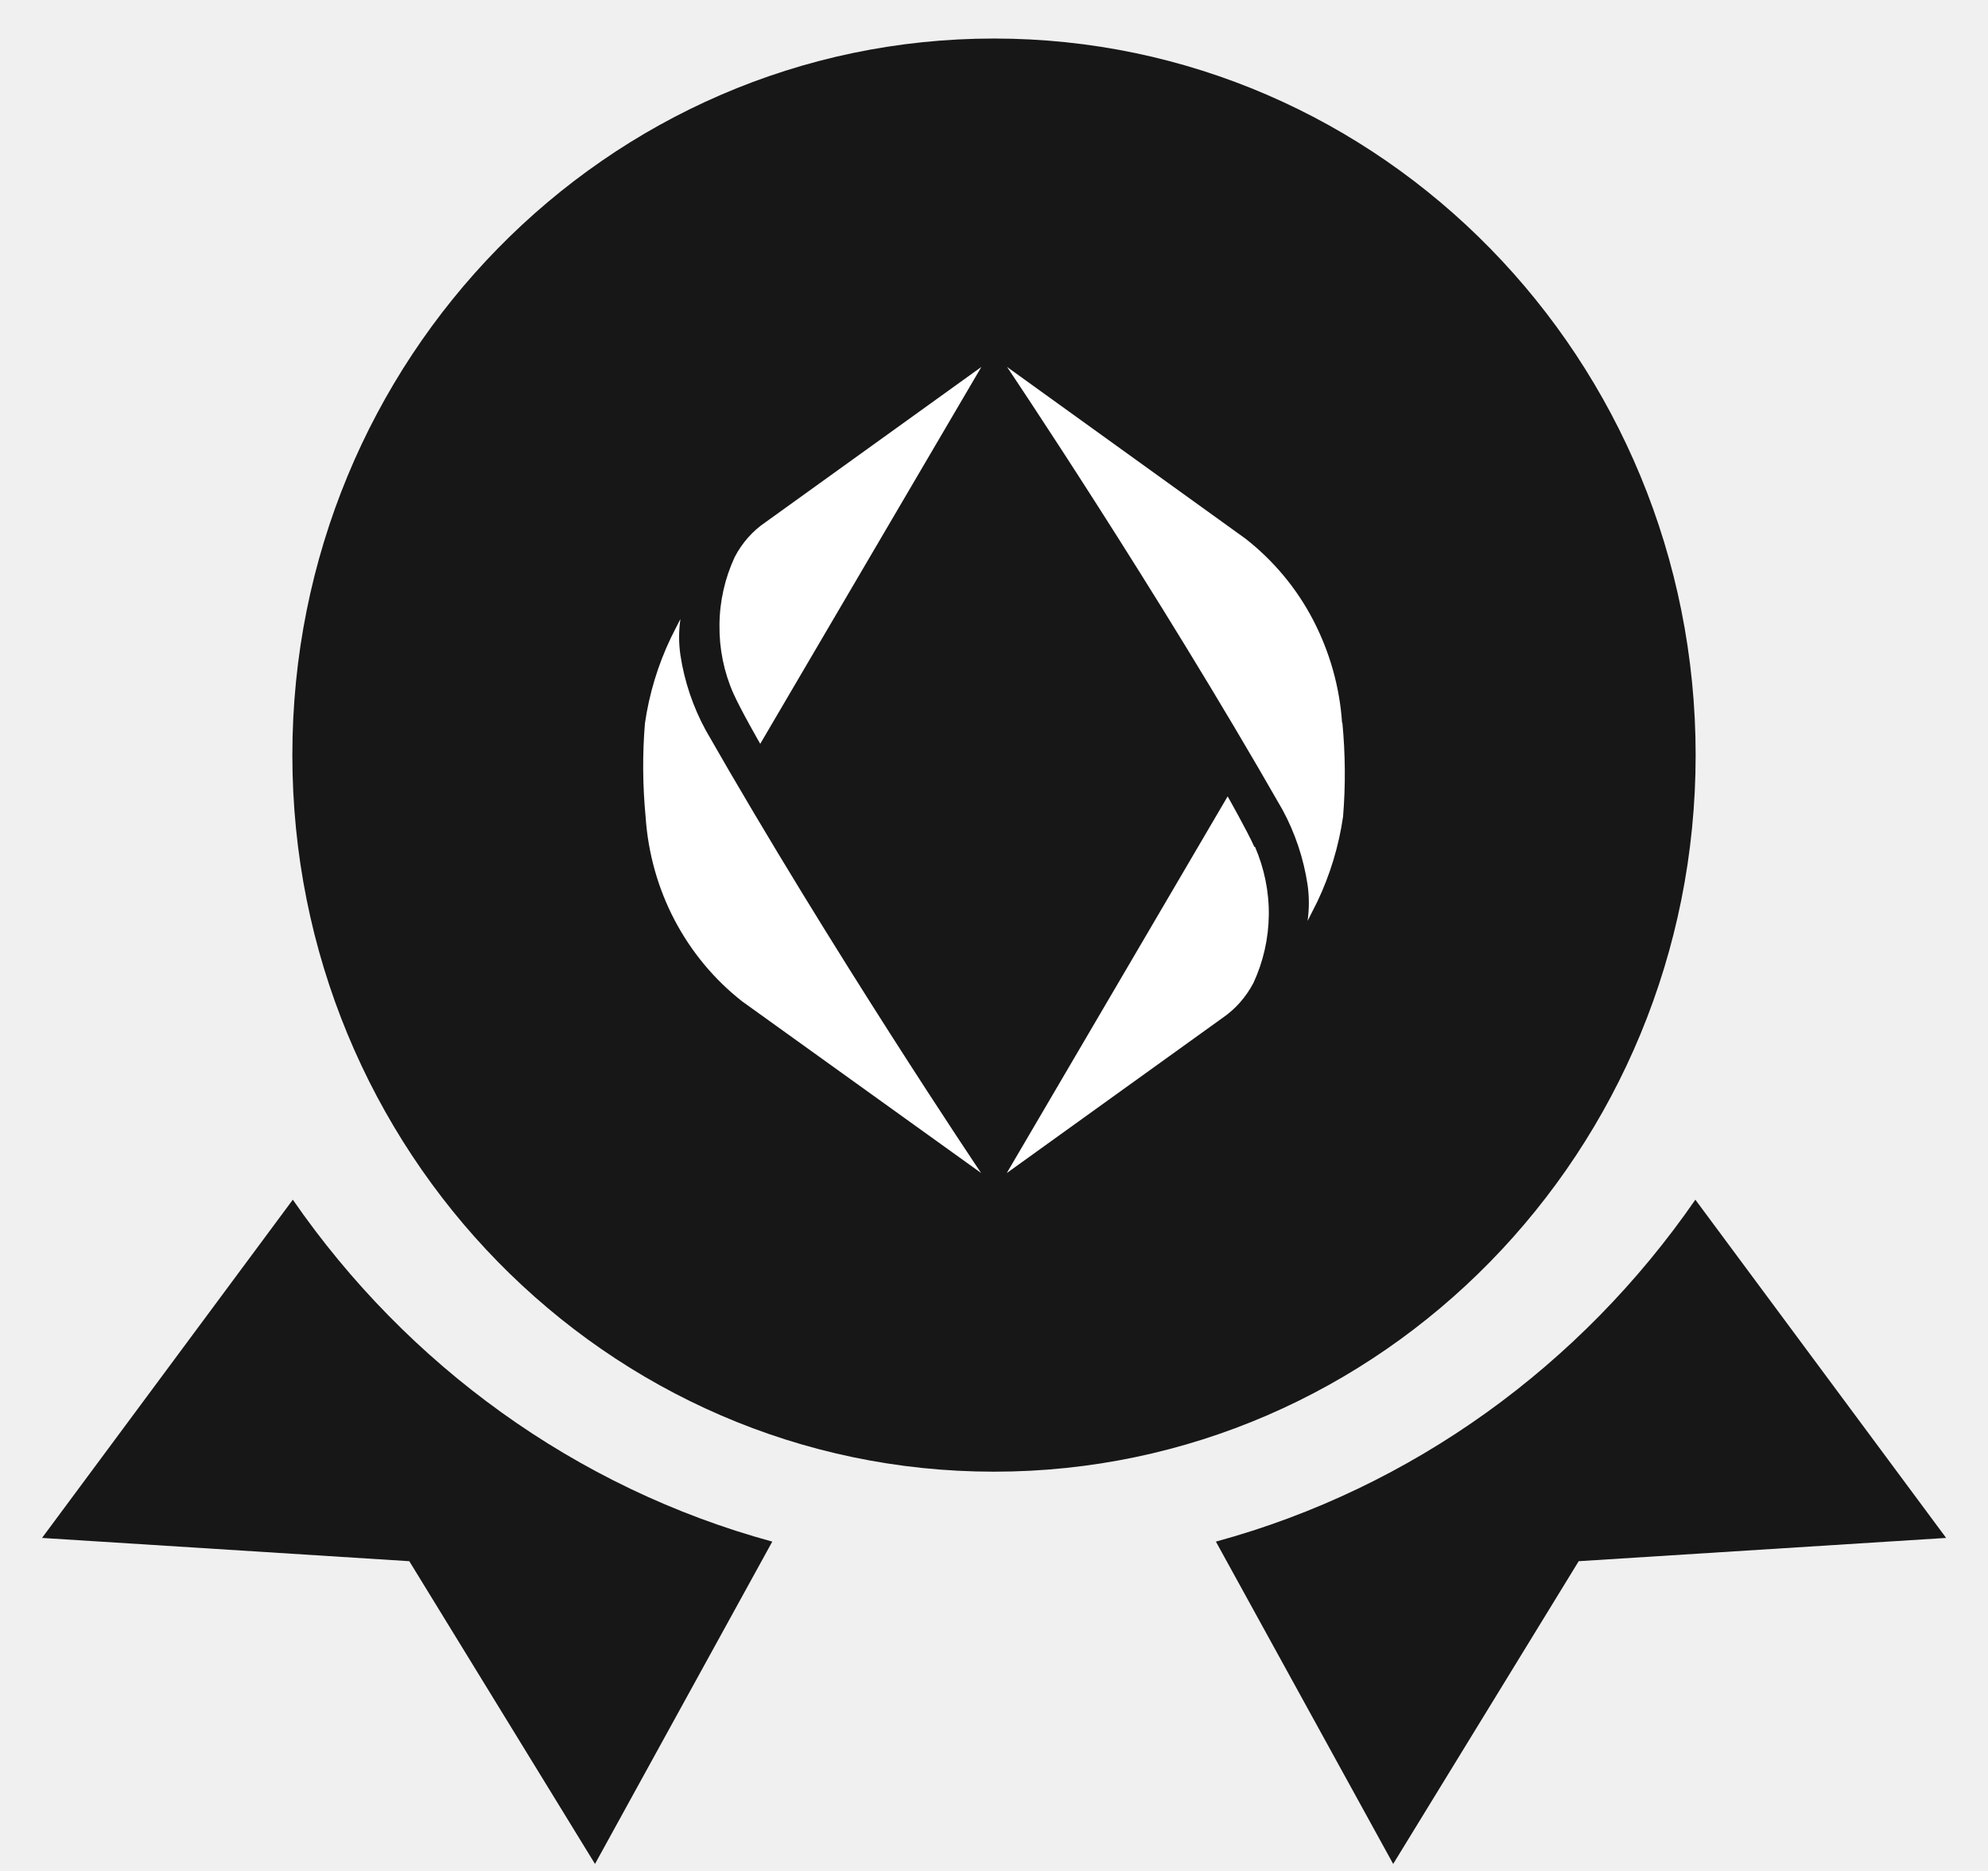
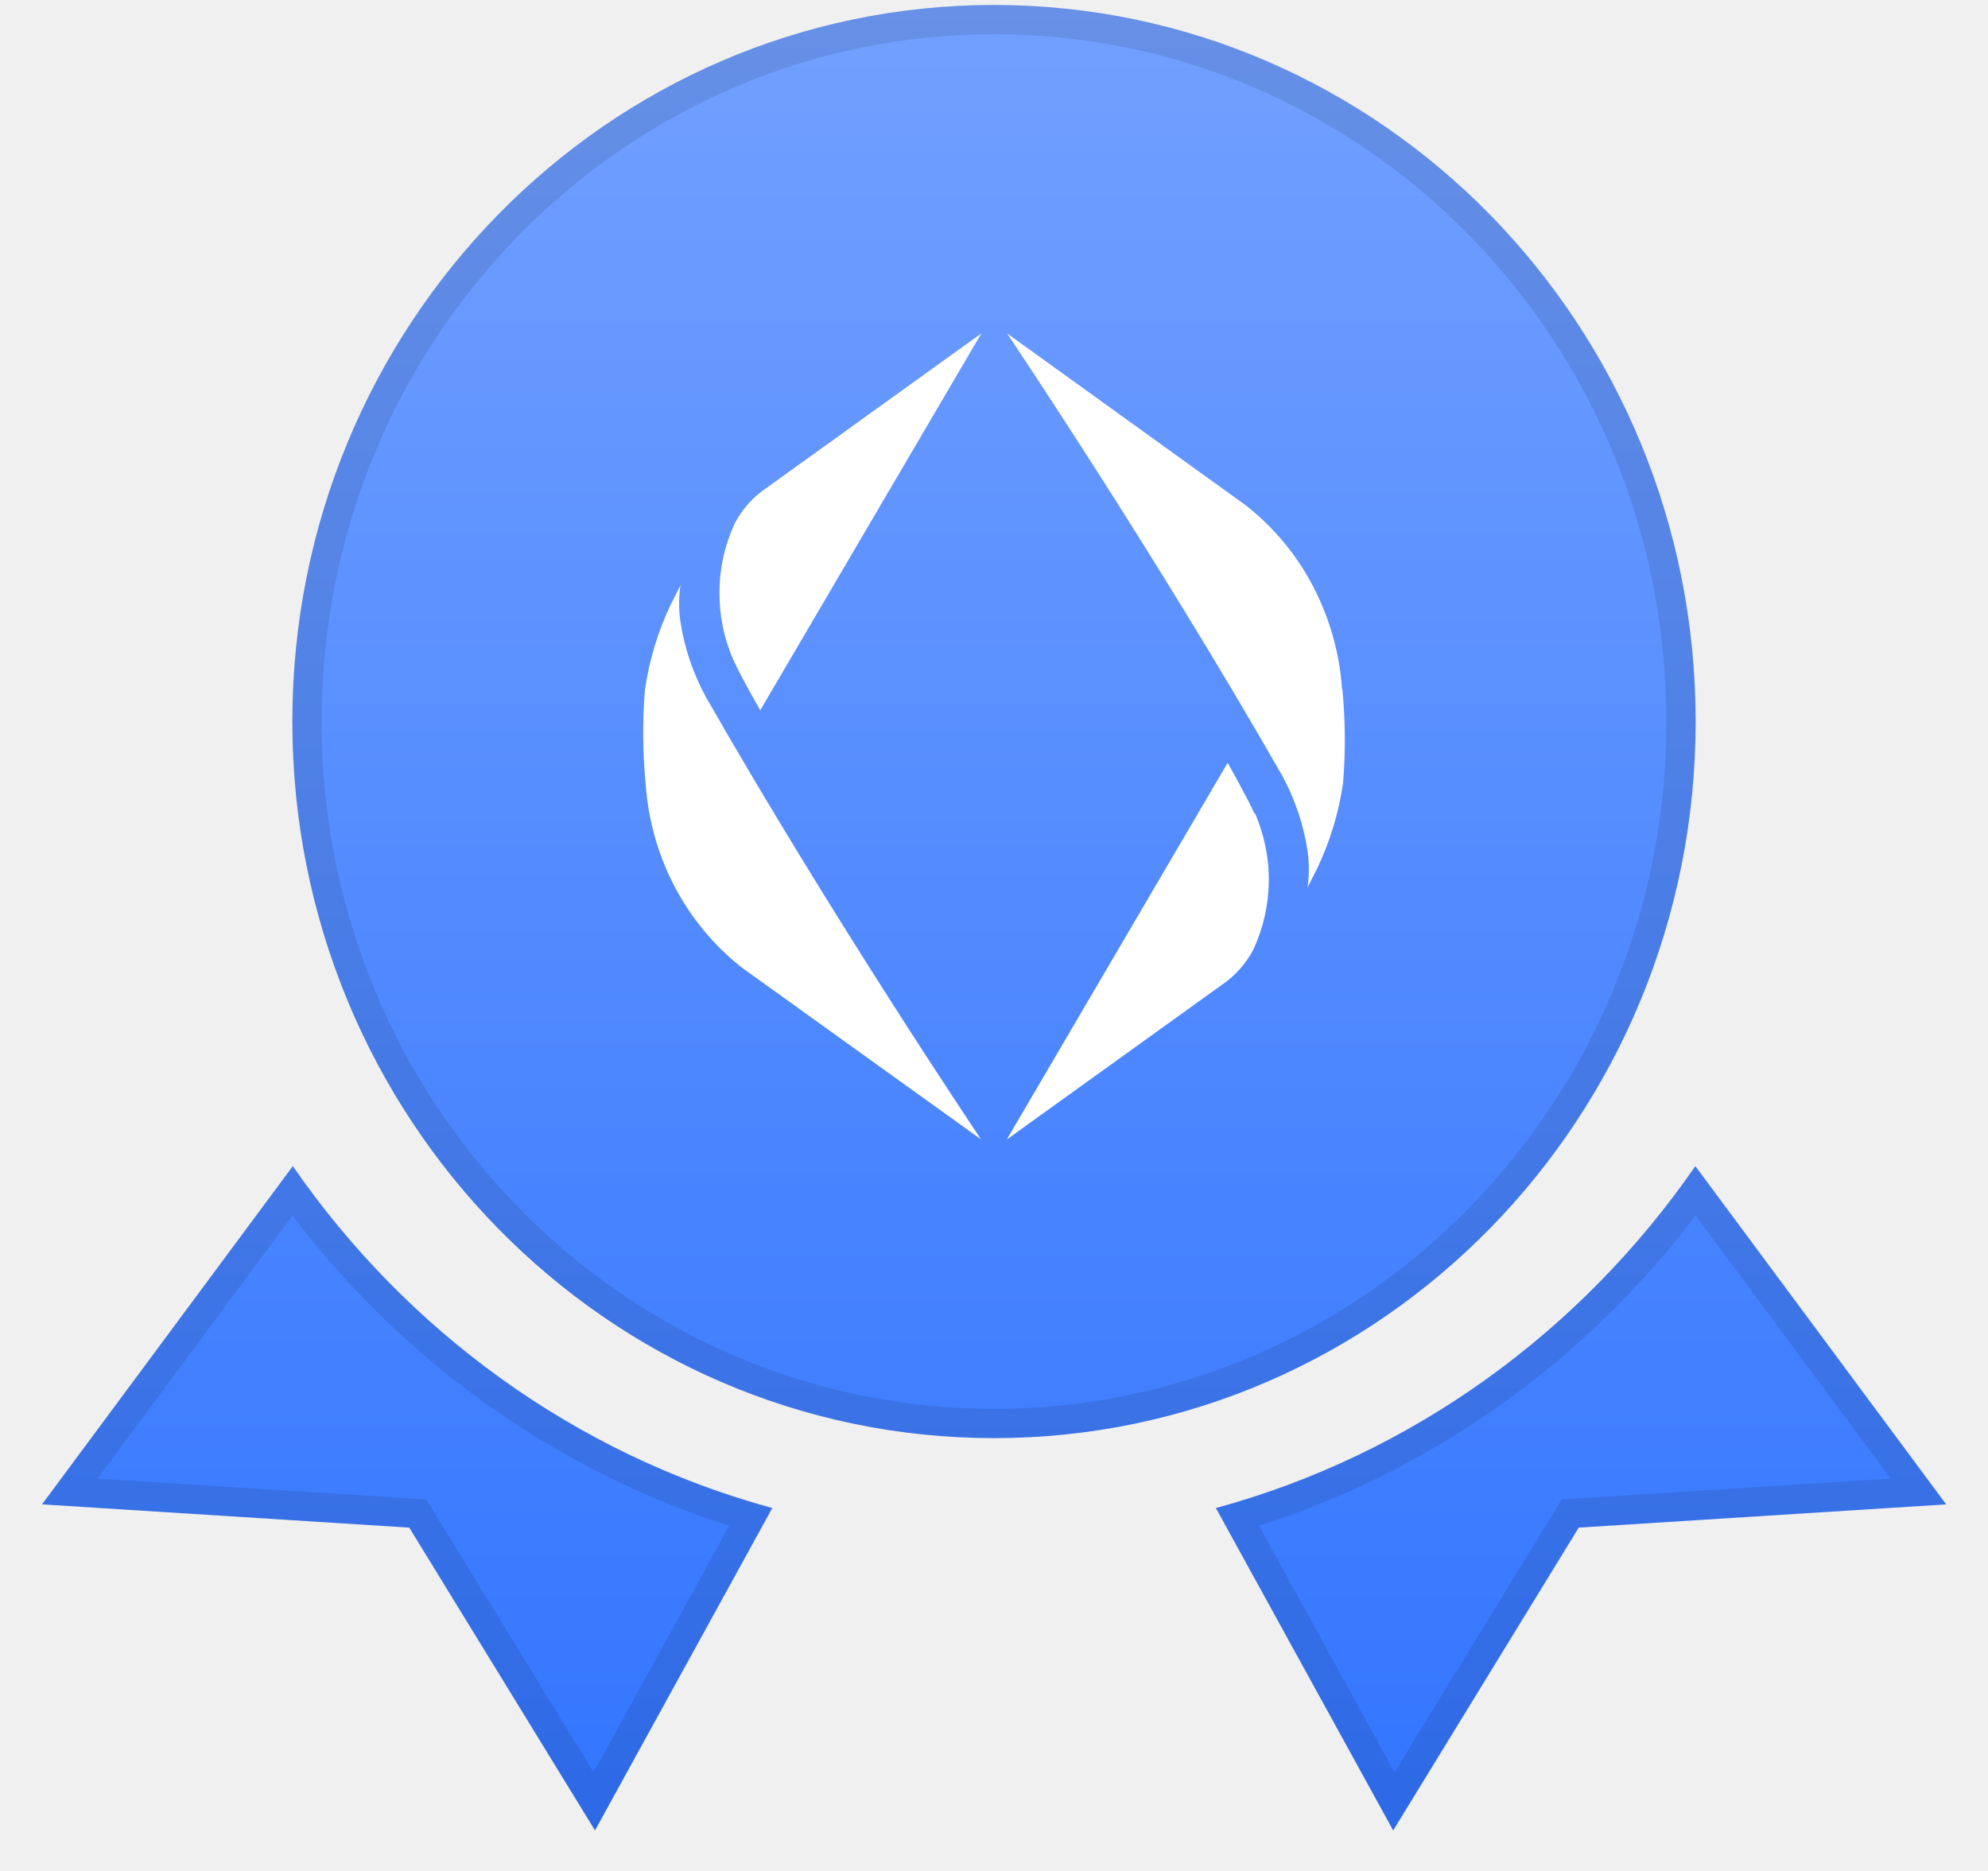
<svg xmlns="http://www.w3.org/2000/svg" width="34" height="32" viewBox="0 0 34 32" fill="none">
-   <path d="M5.008 20.519C6.96 23.345 9.846 25.451 13.208 26.367L10.176 31.88L7 26.702L0.719 26.304L5.008 20.519ZM33.284 26.304L27 26.702L23.827 31.88L20.795 26.367C24.157 25.451 27.043 23.345 28.995 20.519L33.284 26.304ZM17 0.659C23.628 0.659 29 6.146 29 12.915C29 19.684 23.627 25.171 17 25.171C10.373 25.171 5 19.684 5 12.915C5 6.146 10.373 0.659 17 0.659Z" fill="#171717" />
-   <path d="M12.565 9.528C12.69 9.288 12.87 9.082 13.092 8.932L16.784 6.276L13.002 12.722C13.002 12.722 12.67 12.146 12.541 11.856C12.38 11.491 12.3 11.093 12.305 10.69C12.307 10.287 12.397 9.891 12.565 9.528ZM11.042 13.976C11.084 14.592 11.252 15.193 11.537 15.736C11.822 16.279 12.217 16.755 12.694 17.128L16.779 20.062C16.779 20.062 14.225 16.267 12.071 12.492C11.854 12.094 11.705 11.656 11.637 11.205C11.607 11 11.607 10.792 11.637 10.587C11.581 10.694 11.471 10.915 11.471 10.915C11.252 11.375 11.103 11.866 11.03 12.372C10.986 12.905 10.991 13.443 11.042 13.976ZM21.454 14.487C21.323 14.197 20.996 13.621 20.996 13.621L17.218 20.064L20.911 17.408C21.13 17.258 21.31 17.053 21.437 16.812C21.605 16.449 21.695 16.054 21.7 15.651C21.705 15.25 21.622 14.85 21.464 14.484L21.454 14.487ZM22.953 12.364C22.912 11.748 22.741 11.148 22.458 10.604C22.176 10.061 21.778 9.586 21.301 9.213L17.223 6.276C17.223 6.276 19.777 10.071 21.932 13.846C22.149 14.244 22.295 14.682 22.363 15.133C22.392 15.338 22.392 15.546 22.363 15.751C22.419 15.643 22.529 15.423 22.529 15.423C22.748 14.963 22.897 14.472 22.97 13.966C23.014 13.431 23.009 12.895 22.958 12.359L22.953 12.364Z" fill="white" />
+   <mask id="path-1-inside-1_1_2640" fill="white">
+     <path d="M5.008 19.945C6.96 22.771 9.846 24.877 13.208 25.793L10.176 31.306L7 26.128L0.719 25.73L5.008 19.945ZM33.284 25.73L27 26.128L23.827 31.306L20.795 25.793C24.157 24.877 27.043 22.771 28.995 19.945L33.284 25.73ZM17 0.085C23.628 0.085 29 5.572 29 12.341C29 19.11 23.627 24.597 17 24.597C10.373 24.597 5 19.11 5 12.341C5 5.572 10.373 0.085 17 0.085Z" />
+   </mask>
+   <path d="M5.008 19.945C6.96 22.771 9.846 24.877 13.208 25.793L10.176 31.306L7 26.128L0.719 25.73L5.008 19.945ZM33.284 25.73L27 26.128L23.827 31.306L20.795 25.793C24.157 24.877 27.043 22.771 28.995 19.945L33.284 25.73ZM17 0.085C23.628 0.085 29 5.572 29 12.341C29 19.11 23.627 24.597 17 24.597C10.373 24.597 5 19.11 5 12.341C5 5.572 10.373 0.085 17 0.085Z" fill="url(#paint0_linear_1_2640)" />
+   <path d="M5.008 19.945L5.419 19.66L5.022 19.086L4.606 19.647L5.008 19.945ZM13.208 25.793L13.646 26.034L13.952 25.478L13.339 25.311L13.208 25.793ZM10.176 31.306L9.75 31.567L10.199 32.301L10.614 31.547L10.176 31.306ZM7 26.128L7.426 25.867L7.291 25.646L7.032 25.629L7 26.128ZM0.719 25.73L0.317 25.432L-0.23 26.171L0.687 26.229L0.719 25.73ZM33.284 25.73L33.316 26.229L34.233 26.171L33.686 25.432L33.284 25.73ZM27 26.128L26.968 25.629L26.709 25.646L26.574 25.867L27 26.128ZM23.827 31.306L23.389 31.547L23.804 32.301L24.253 31.567L23.827 31.306ZM20.795 25.793L20.663 25.311L20.051 25.478L20.357 26.034L20.795 25.793ZM28.995 19.945L29.397 19.647L28.981 19.086L28.584 19.66L28.995 19.945ZM29 12.341L29.5 12.341V12.341H29ZM5 12.341H4.5V12.341L5 12.341ZM5.008 19.945L4.596 20.229C6.613 23.149 9.597 25.327 13.076 26.276L13.208 25.793L13.339 25.311C10.096 24.427 7.307 22.393 5.419 19.66L5.008 19.945ZM13.208 25.793L12.77 25.552L9.738 31.065L10.176 31.306L10.614 31.547L13.646 26.034L13.208 25.793ZM10.176 31.306L10.602 31.044L7.426 25.867L7 26.128L6.574 26.39L9.75 31.567L10.176 31.306ZM7 26.128L7.032 25.629L0.75 25.231L0.719 25.73L0.687 26.229L6.968 26.627L7 26.128ZM0.719 25.73L1.12 26.027L5.409 20.242L5.008 19.945L4.606 19.647L0.317 25.432L0.719 25.73ZM33.284 25.73L33.252 25.231L26.968 25.629L27 26.128L27.032 26.627L33.316 26.229L33.284 25.73ZM27 26.128L26.574 25.867L23.401 31.045L23.827 31.306L24.253 31.567L27.426 26.389L27 26.128ZM23.827 31.306L24.265 31.065L21.233 25.552L20.795 25.793L20.357 26.034L23.389 31.547L23.827 31.306ZM20.795 25.793L20.926 26.276C24.406 25.327 27.39 23.149 29.407 20.229L28.995 19.945L28.584 19.66C26.696 22.394 23.907 24.427 20.663 25.311L20.795 25.793ZM28.995 19.945L28.593 20.242L32.883 26.027L33.284 25.73L33.686 25.432L29.397 19.647L28.995 19.945ZM17 0.085V0.585C23.341 0.585 28.5 5.839 28.5 12.341H29H29.5C29.5 5.306 23.913 -0.415 17 -0.415V0.085ZM29 12.341L28.5 12.341C28.5 18.844 23.341 24.097 17 24.097V24.597V25.097C23.913 25.097 29.5 19.376 29.5 12.341L29 12.341ZM17 24.597V24.097C10.659 24.097 5.5 18.844 5.5 12.341L5 12.341L4.5 12.341C4.5 19.376 10.087 25.097 17 25.097V24.597ZM5 12.341H5.5C5.5 5.839 10.659 0.585 17 0.585V0.085V-0.415C10.086 -0.415 4.5 5.306 4.5 12.341H5Z" fill="black" fill-opacity="0.1" mask="url(#path-1-inside-1_1_2640)" />
+   <path d="M12.565 8.954C12.69 8.714 12.87 8.508 13.092 8.358L16.784 5.702L13.002 12.148C13.002 12.148 12.67 11.572 12.541 11.282C12.38 10.917 12.3 10.519 12.305 10.116C12.307 9.713 12.397 9.317 12.565 8.954ZM11.042 13.402C11.084 14.018 11.252 14.619 11.537 15.162C11.822 15.705 12.217 16.181 12.694 16.554L16.779 19.488C16.779 19.488 14.225 15.693 12.071 11.918C11.854 11.52 11.705 11.082 11.637 10.631C11.607 10.426 11.607 10.218 11.637 10.013C11.581 10.121 11.471 10.341 11.471 10.341C11.252 10.801 11.103 11.292 11.03 11.798C10.986 12.331 10.991 12.869 11.042 13.402ZM21.454 13.913C21.323 13.623 20.996 13.047 20.996 13.047L17.218 19.49L20.911 16.834C21.13 16.684 21.31 16.479 21.437 16.238C21.605 15.876 21.695 15.48 21.7 15.077C21.705 14.676 21.622 14.276 21.464 13.91L21.454 13.913ZM22.953 11.79C22.912 11.174 22.741 10.574 22.458 10.03C22.176 9.487 21.778 9.012 21.301 8.639L17.223 5.702C17.223 5.702 19.777 9.497 21.932 13.272C22.149 13.67 22.295 14.108 22.363 14.559C22.392 14.764 22.392 14.972 22.363 15.177C22.419 15.069 22.529 14.849 22.529 14.849C22.748 14.389 22.897 13.898 22.97 13.392C23.014 12.857 23.009 12.321 22.958 11.785L22.953 11.79Z" fill="white" />
+   <defs>
+     <linearGradient id="paint0_linear_1_2640" x1="17.002" y1="0.085" x2="17.002" y2="31.306" gradientUnits="userSpaceOnUse">
+       <stop stop-color="#72A0FF" />
+       <stop offset="1" stop-color="#3275FF" />
+     </linearGradient>
+   </defs>
</svg>
